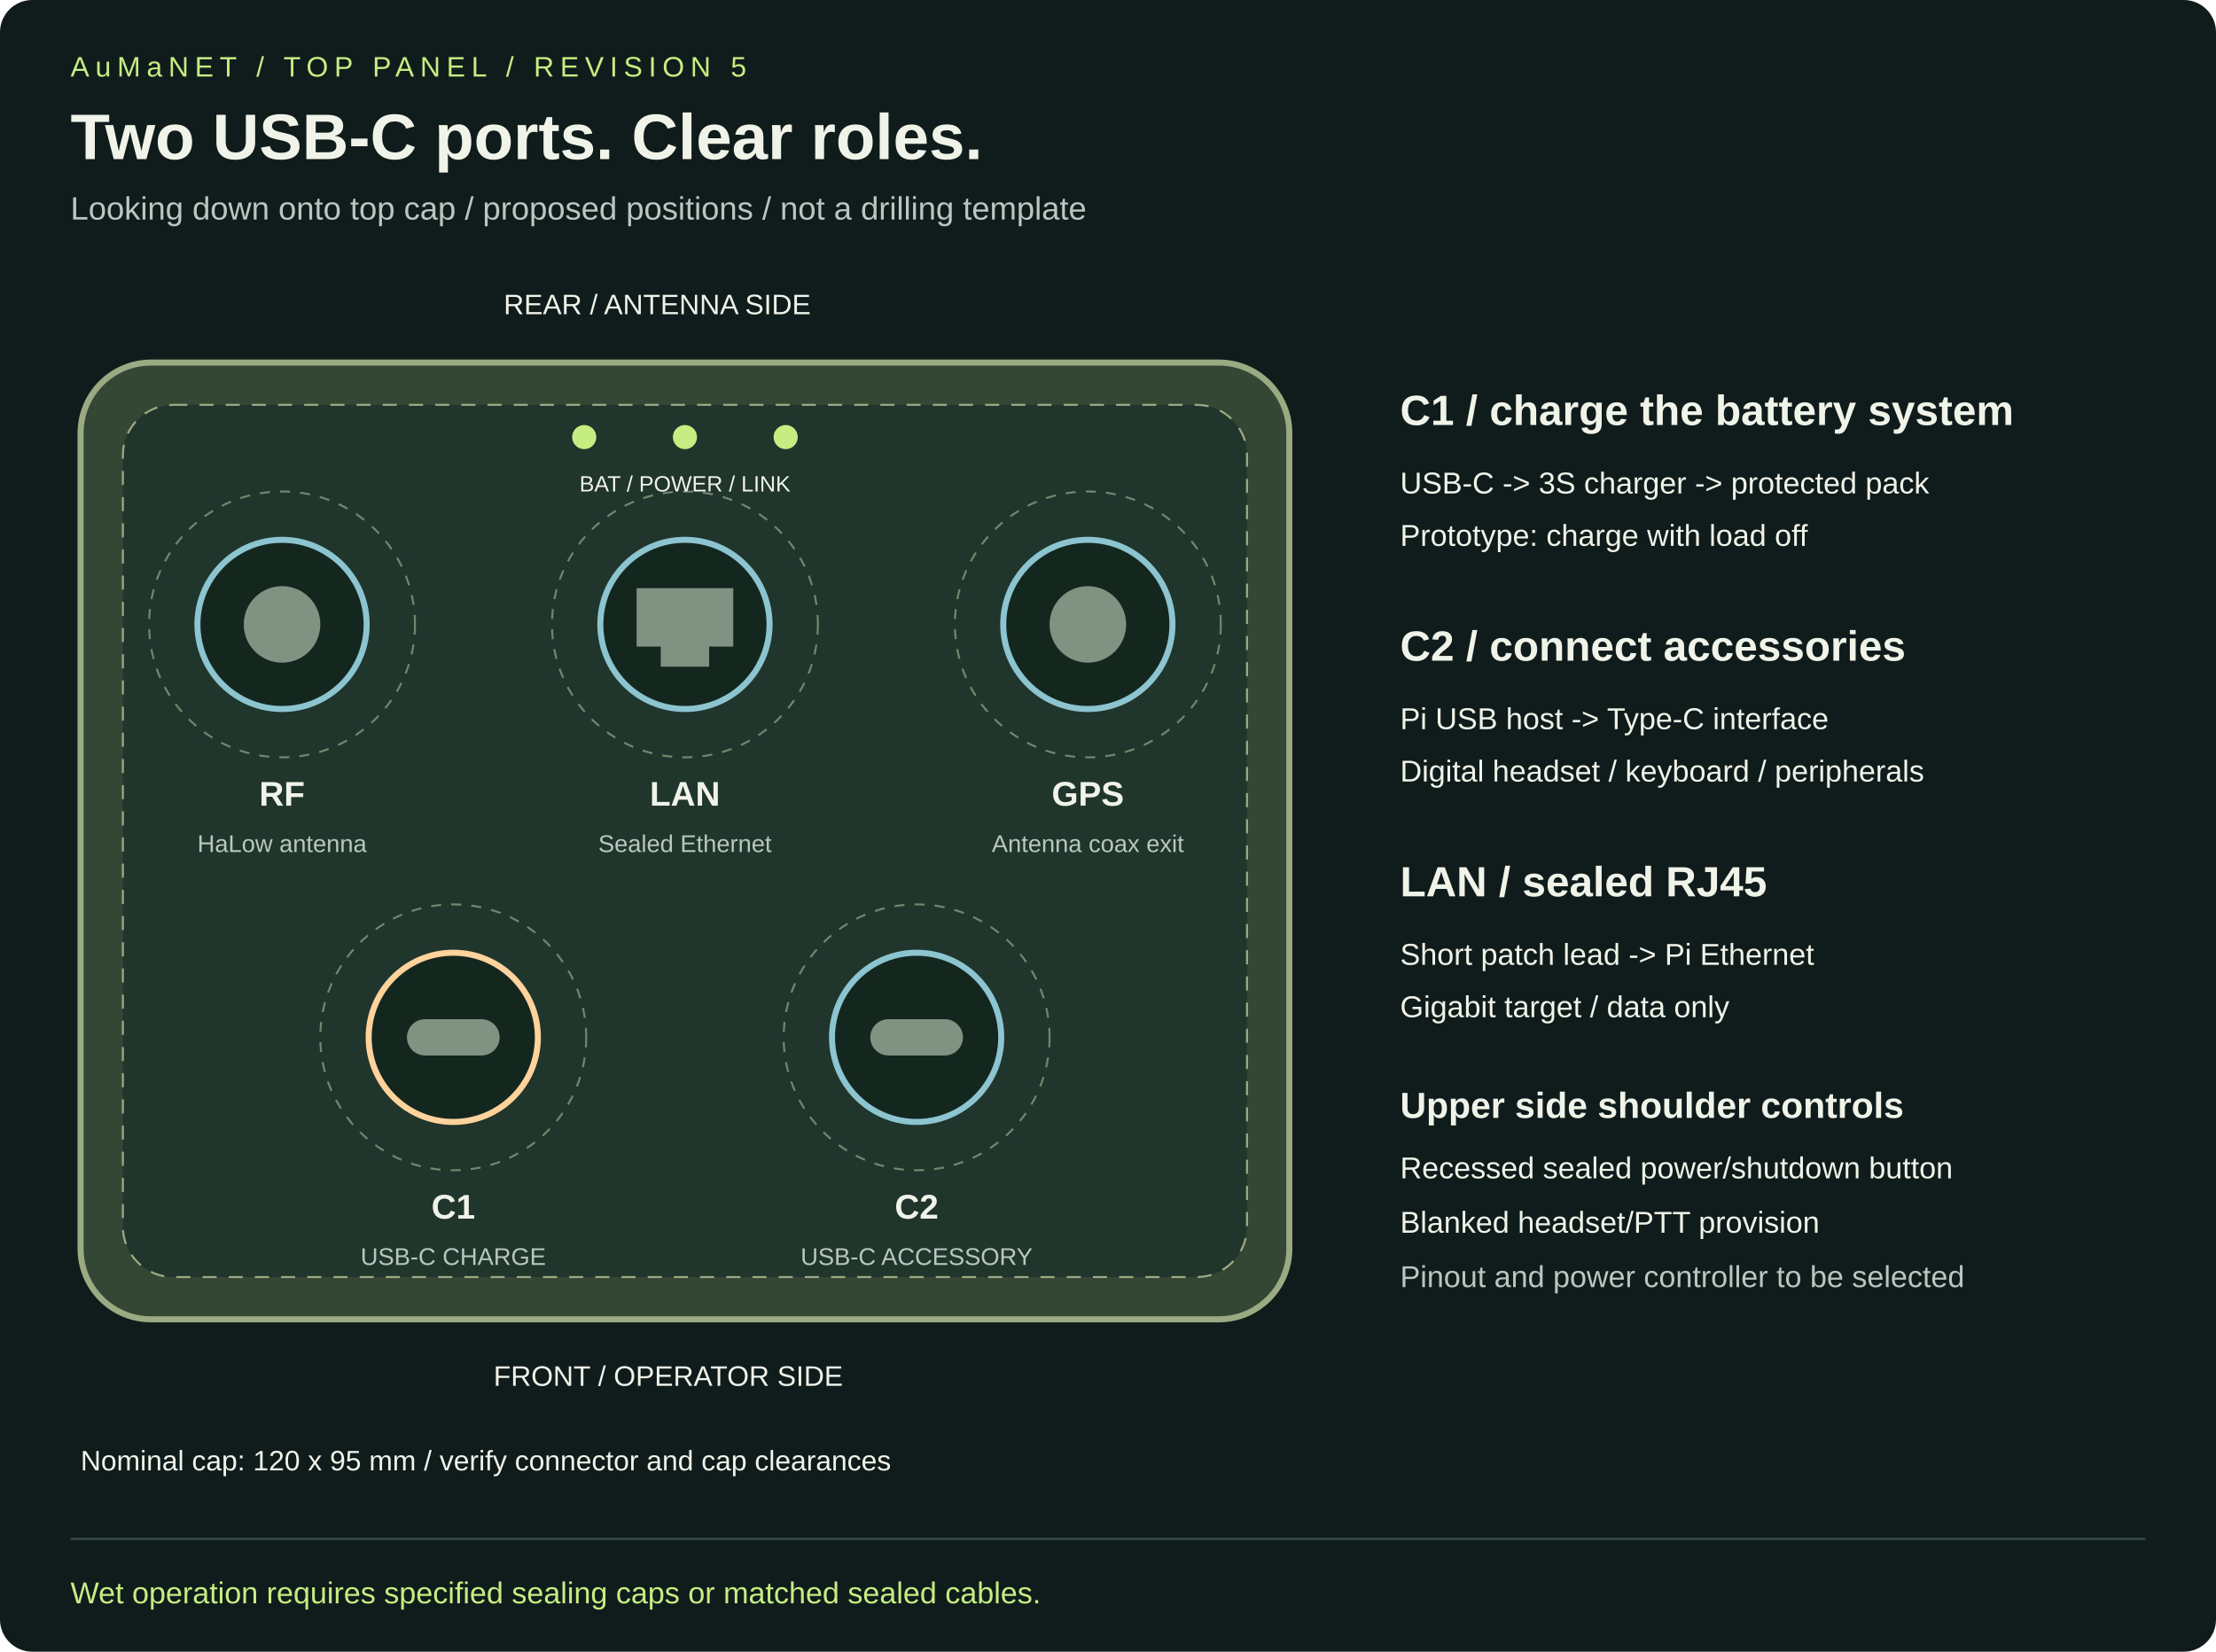
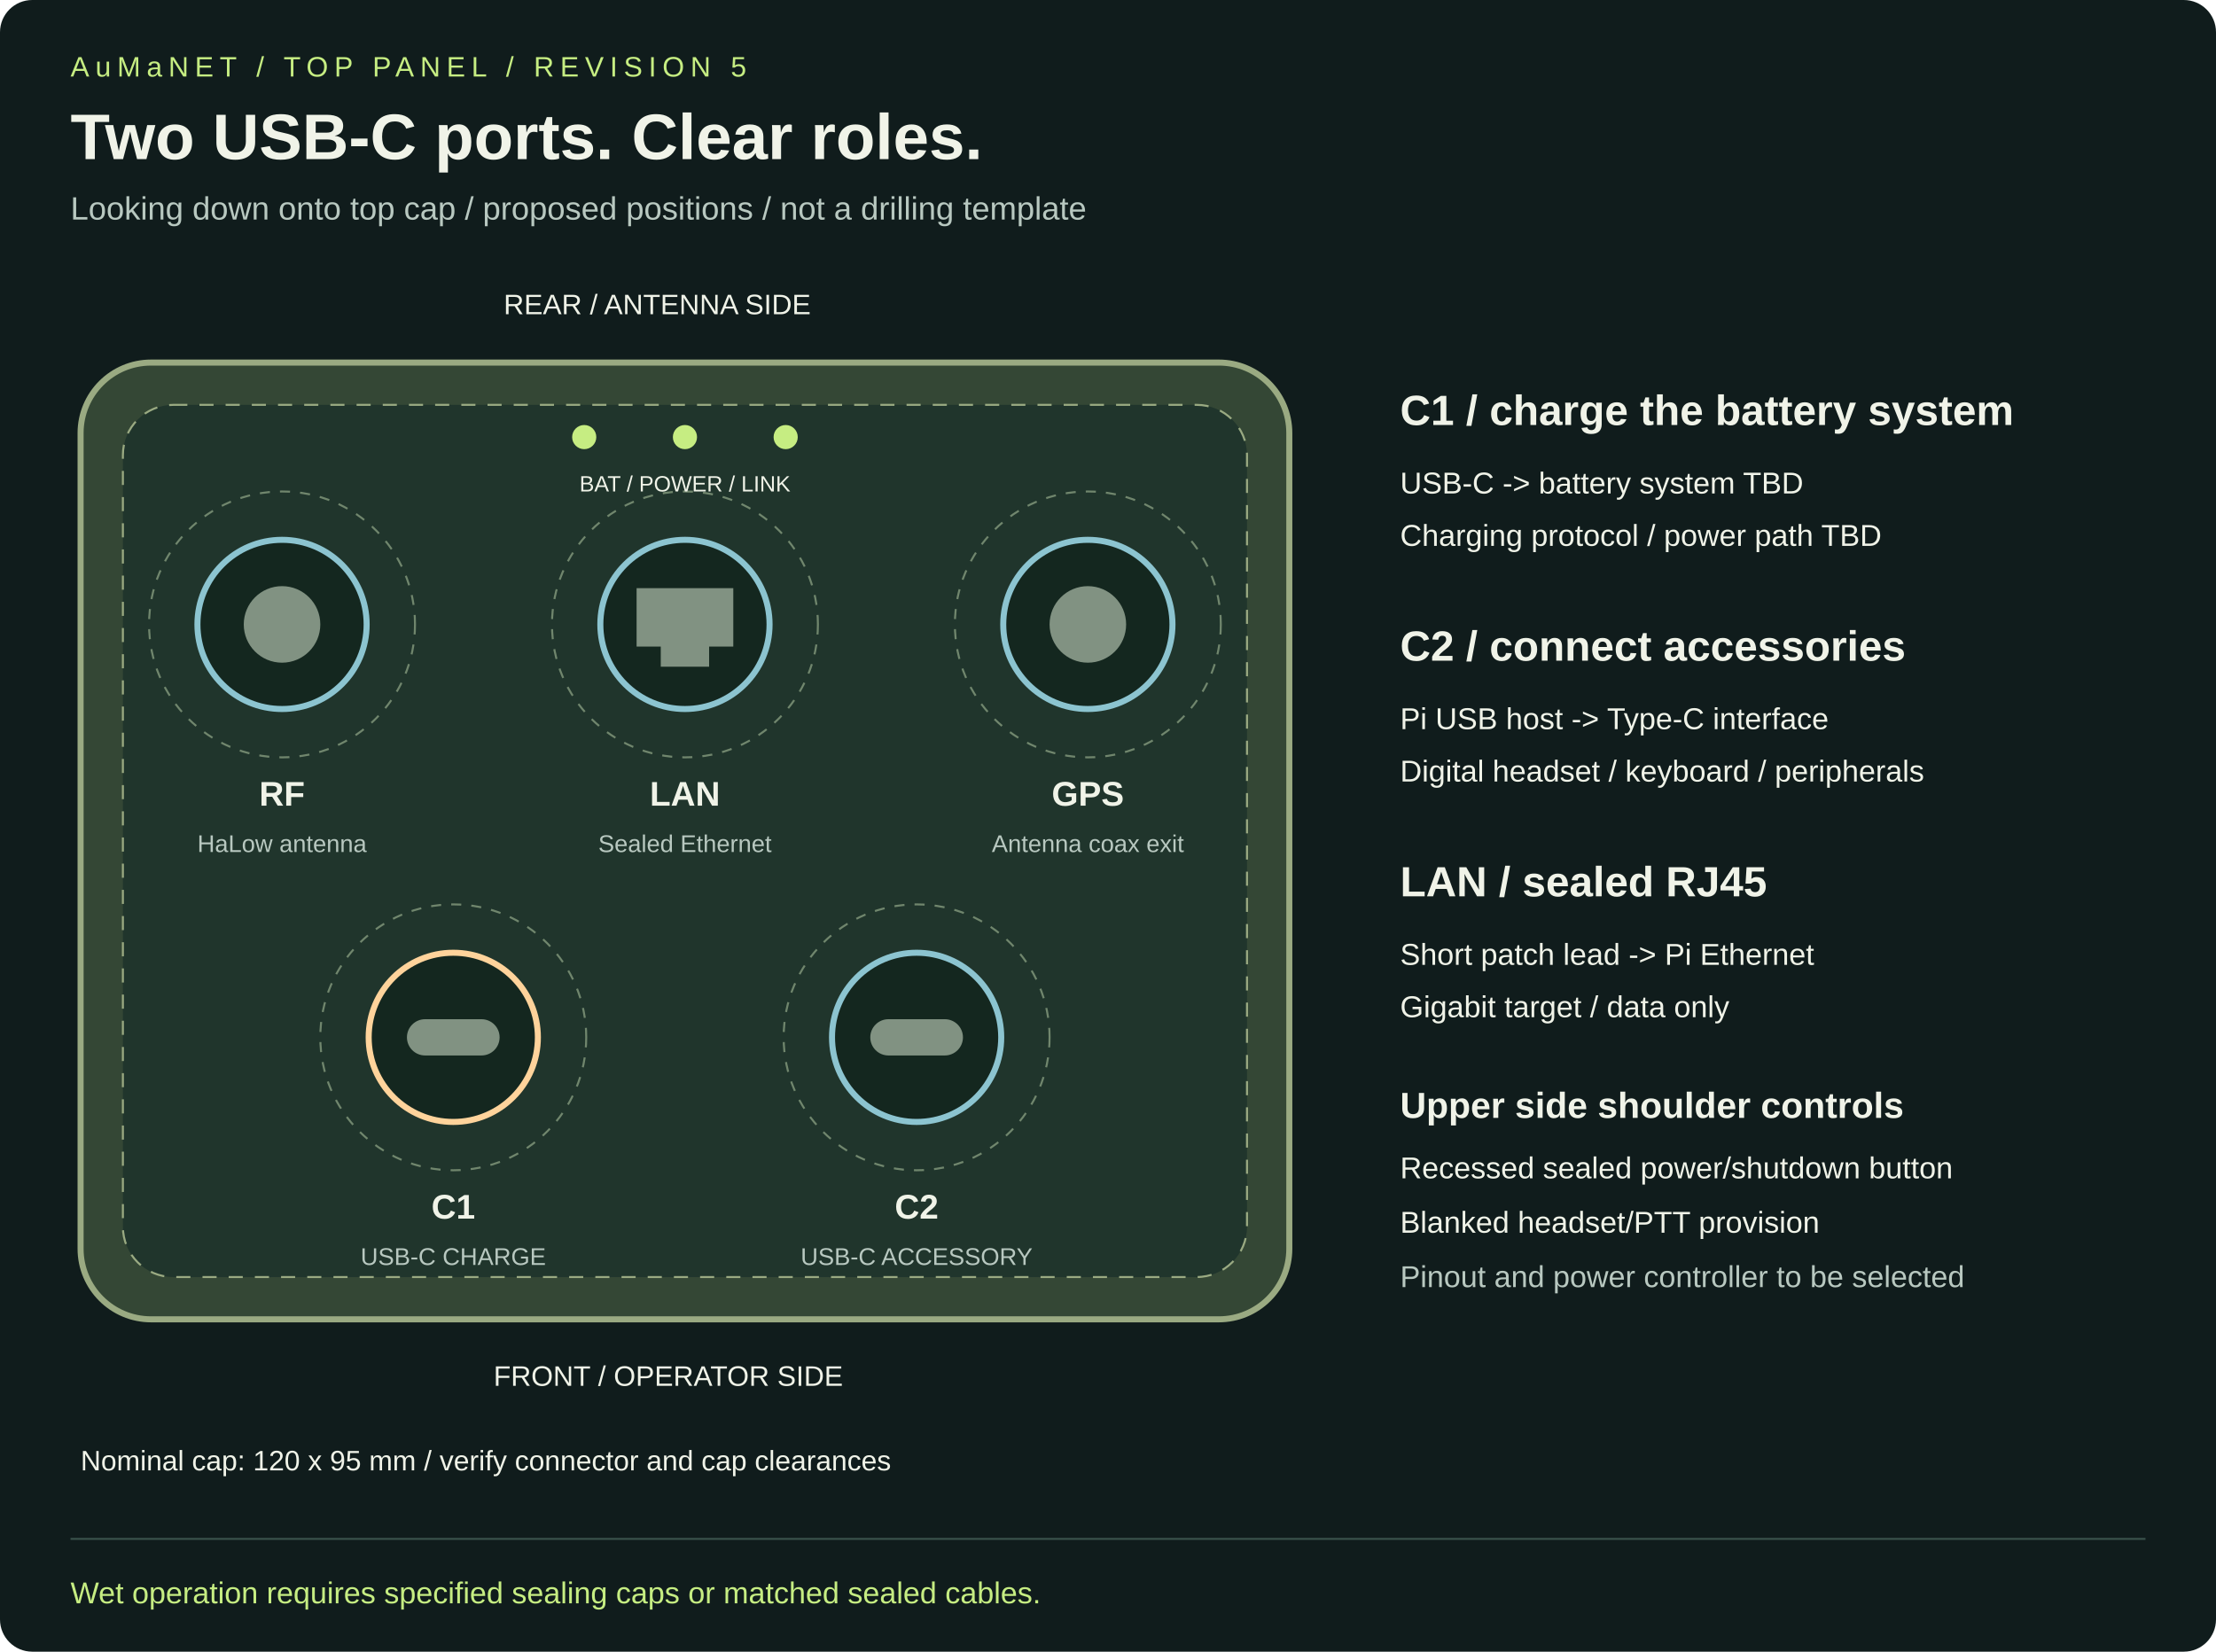
<svg xmlns="http://www.w3.org/2000/svg" viewBox="0 0 1100 820" role="img" aria-labelledby="t d">
  <rect width="1100" height="820" rx="16" fill="#101c1c" />
  <g font-family="Arial,sans-serif" fill="#f0f3e8">
    <text x="35" y="38" font-size="14" letter-spacing="3" fill="#c6ed82">AuMaNET / TOP PANEL / REVISION 5</text>
    <text x="35" y="79" font-size="32" font-weight="bold">Two USB-C ports. Clear roles.</text>
    <text x="35" y="109" font-size="16" fill="#b8c8c0">Looking down onto top cap / proposed positions / not a drilling template</text>
    <text x="250" y="156" font-size="14">REAR / ANTENNA SIDE</text>
    <rect x="40" y="180" width="600" height="475" rx="35" fill="#344735" stroke="#9aaa82" stroke-width="3" />
    <rect x="61" y="201" width="558" height="433" rx="25" fill="#20352c" stroke="#9aaa82" stroke-dasharray="7 6" />
    <circle cx="140" cy="310" r="66" fill="none" stroke="#70866d" stroke-dasharray="5 5" />
    <circle cx="140" cy="310" r="42" fill="#14271f" stroke="#8cc4d0" stroke-width="3" />
    <circle cx="140" cy="310" r="19" fill="#819282" />
    <text x="140" y="400" text-anchor="middle" font-size="17" font-weight="bold">RF</text>
    <text x="140" y="423" text-anchor="middle" font-size="12" fill="#b8c8c0">HaLow antenna</text>
    <circle cx="340" cy="310" r="66" fill="none" stroke="#70866d" stroke-dasharray="5 5" />
    <circle cx="340" cy="310" r="42" fill="#14271f" stroke="#8cc4d0" stroke-width="3" />
    <path d="M316 292h48v29h-12v10h-24v-10h-12Z" fill="#819282" />
    <text x="340" y="400" text-anchor="middle" font-size="17" font-weight="bold">LAN</text>
    <text x="340" y="423" text-anchor="middle" font-size="12" fill="#b8c8c0">Sealed Ethernet</text>
    <circle cx="540" cy="310" r="66" fill="none" stroke="#70866d" stroke-dasharray="5 5" />
    <circle cx="540" cy="310" r="42" fill="#14271f" stroke="#8cc4d0" stroke-width="3" />
    <circle cx="540" cy="310" r="19" fill="#819282" />
    <text x="540" y="400" text-anchor="middle" font-size="17" font-weight="bold">GPS</text>
    <text x="540" y="423" text-anchor="middle" font-size="12" fill="#b8c8c0">Antenna coax exit</text>
    <circle cx="225" cy="515" r="66" fill="none" stroke="#70866d" stroke-dasharray="5 5" />
    <circle cx="225" cy="515" r="42" fill="#14271f" stroke="#ffd39b" stroke-width="3" />
    <rect x="202" y="506" width="46" height="18" rx="9" fill="#819282" />
    <text x="225" y="605" text-anchor="middle" font-size="17" font-weight="bold">C1</text>
    <text x="225" y="628" text-anchor="middle" font-size="12" fill="#b8c8c0">USB-C CHARGE</text>
    <circle cx="455" cy="515" r="66" fill="none" stroke="#70866d" stroke-dasharray="5 5" />
    <circle cx="455" cy="515" r="42" fill="#14271f" stroke="#8cc4d0" stroke-width="3" />
    <rect x="432" y="506" width="46" height="18" rx="9" fill="#819282" />
    <text x="455" y="605" text-anchor="middle" font-size="17" font-weight="bold">C2</text>
    <text x="455" y="628" text-anchor="middle" font-size="12" fill="#b8c8c0">USB-C ACCESSORY</text>
    <g fill="#c6ed82">
      <circle cx="290" cy="217" r="6" />
      <circle cx="340" cy="217" r="6" />
      <circle cx="390" cy="217" r="6" />
    </g>
    <text x="340" y="244" text-anchor="middle" font-size="11">BAT / POWER / LINK</text>
    <text x="245" y="688" font-size="14">FRONT / OPERATOR SIDE</text>
    <text x="40" y="730" font-size="14">Nominal cap: 120 x 95 mm / verify connector and cap clearances</text>
    <text x="695" y="211" font-size="21" font-weight="bold">C1 / charge the battery system</text>
-     <text x="695" y="245" font-size="15">USB-C -&gt; 3S charger -&gt; protected pack</text>
-     <text x="695" y="271" font-size="15">Prototype: charge with load off</text>
+     <text x="695" y="245" font-size="15">USB-C -&gt; battery system TBD</text>
+     <text x="695" y="271" font-size="15">Charging protocol / power path TBD</text>
    <text x="695" y="328" font-size="21" font-weight="bold">C2 / connect accessories</text>
    <text x="695" y="362" font-size="15">Pi USB host -&gt; Type-C interface</text>
    <text x="695" y="388" font-size="15">Digital headset / keyboard / peripherals</text>
    <text x="695" y="445" font-size="21" font-weight="bold">LAN / sealed RJ45</text>
    <text x="695" y="479" font-size="15">Short patch lead -&gt; Pi Ethernet</text>
    <text x="695" y="505" font-size="15">Gigabit target / data only</text>
    <text x="695" y="555" font-size="18" font-weight="bold">Upper side shoulder controls</text>
    <text x="695" y="585" font-size="15">Recessed sealed power/shutdown button</text>
    <text x="695" y="612" font-size="15">Blanked headset/PTT provision</text>
    <text x="695" y="639" font-size="15" fill="#b8c8c0">Pinout and power controller to be selected</text>
    <path d="M35 764H1065" stroke="#38504a" />
    <text x="35" y="796" font-size="15" fill="#c6ed82">Wet operation requires specified sealing caps or matched sealed cables.</text>
  </g>
</svg>
